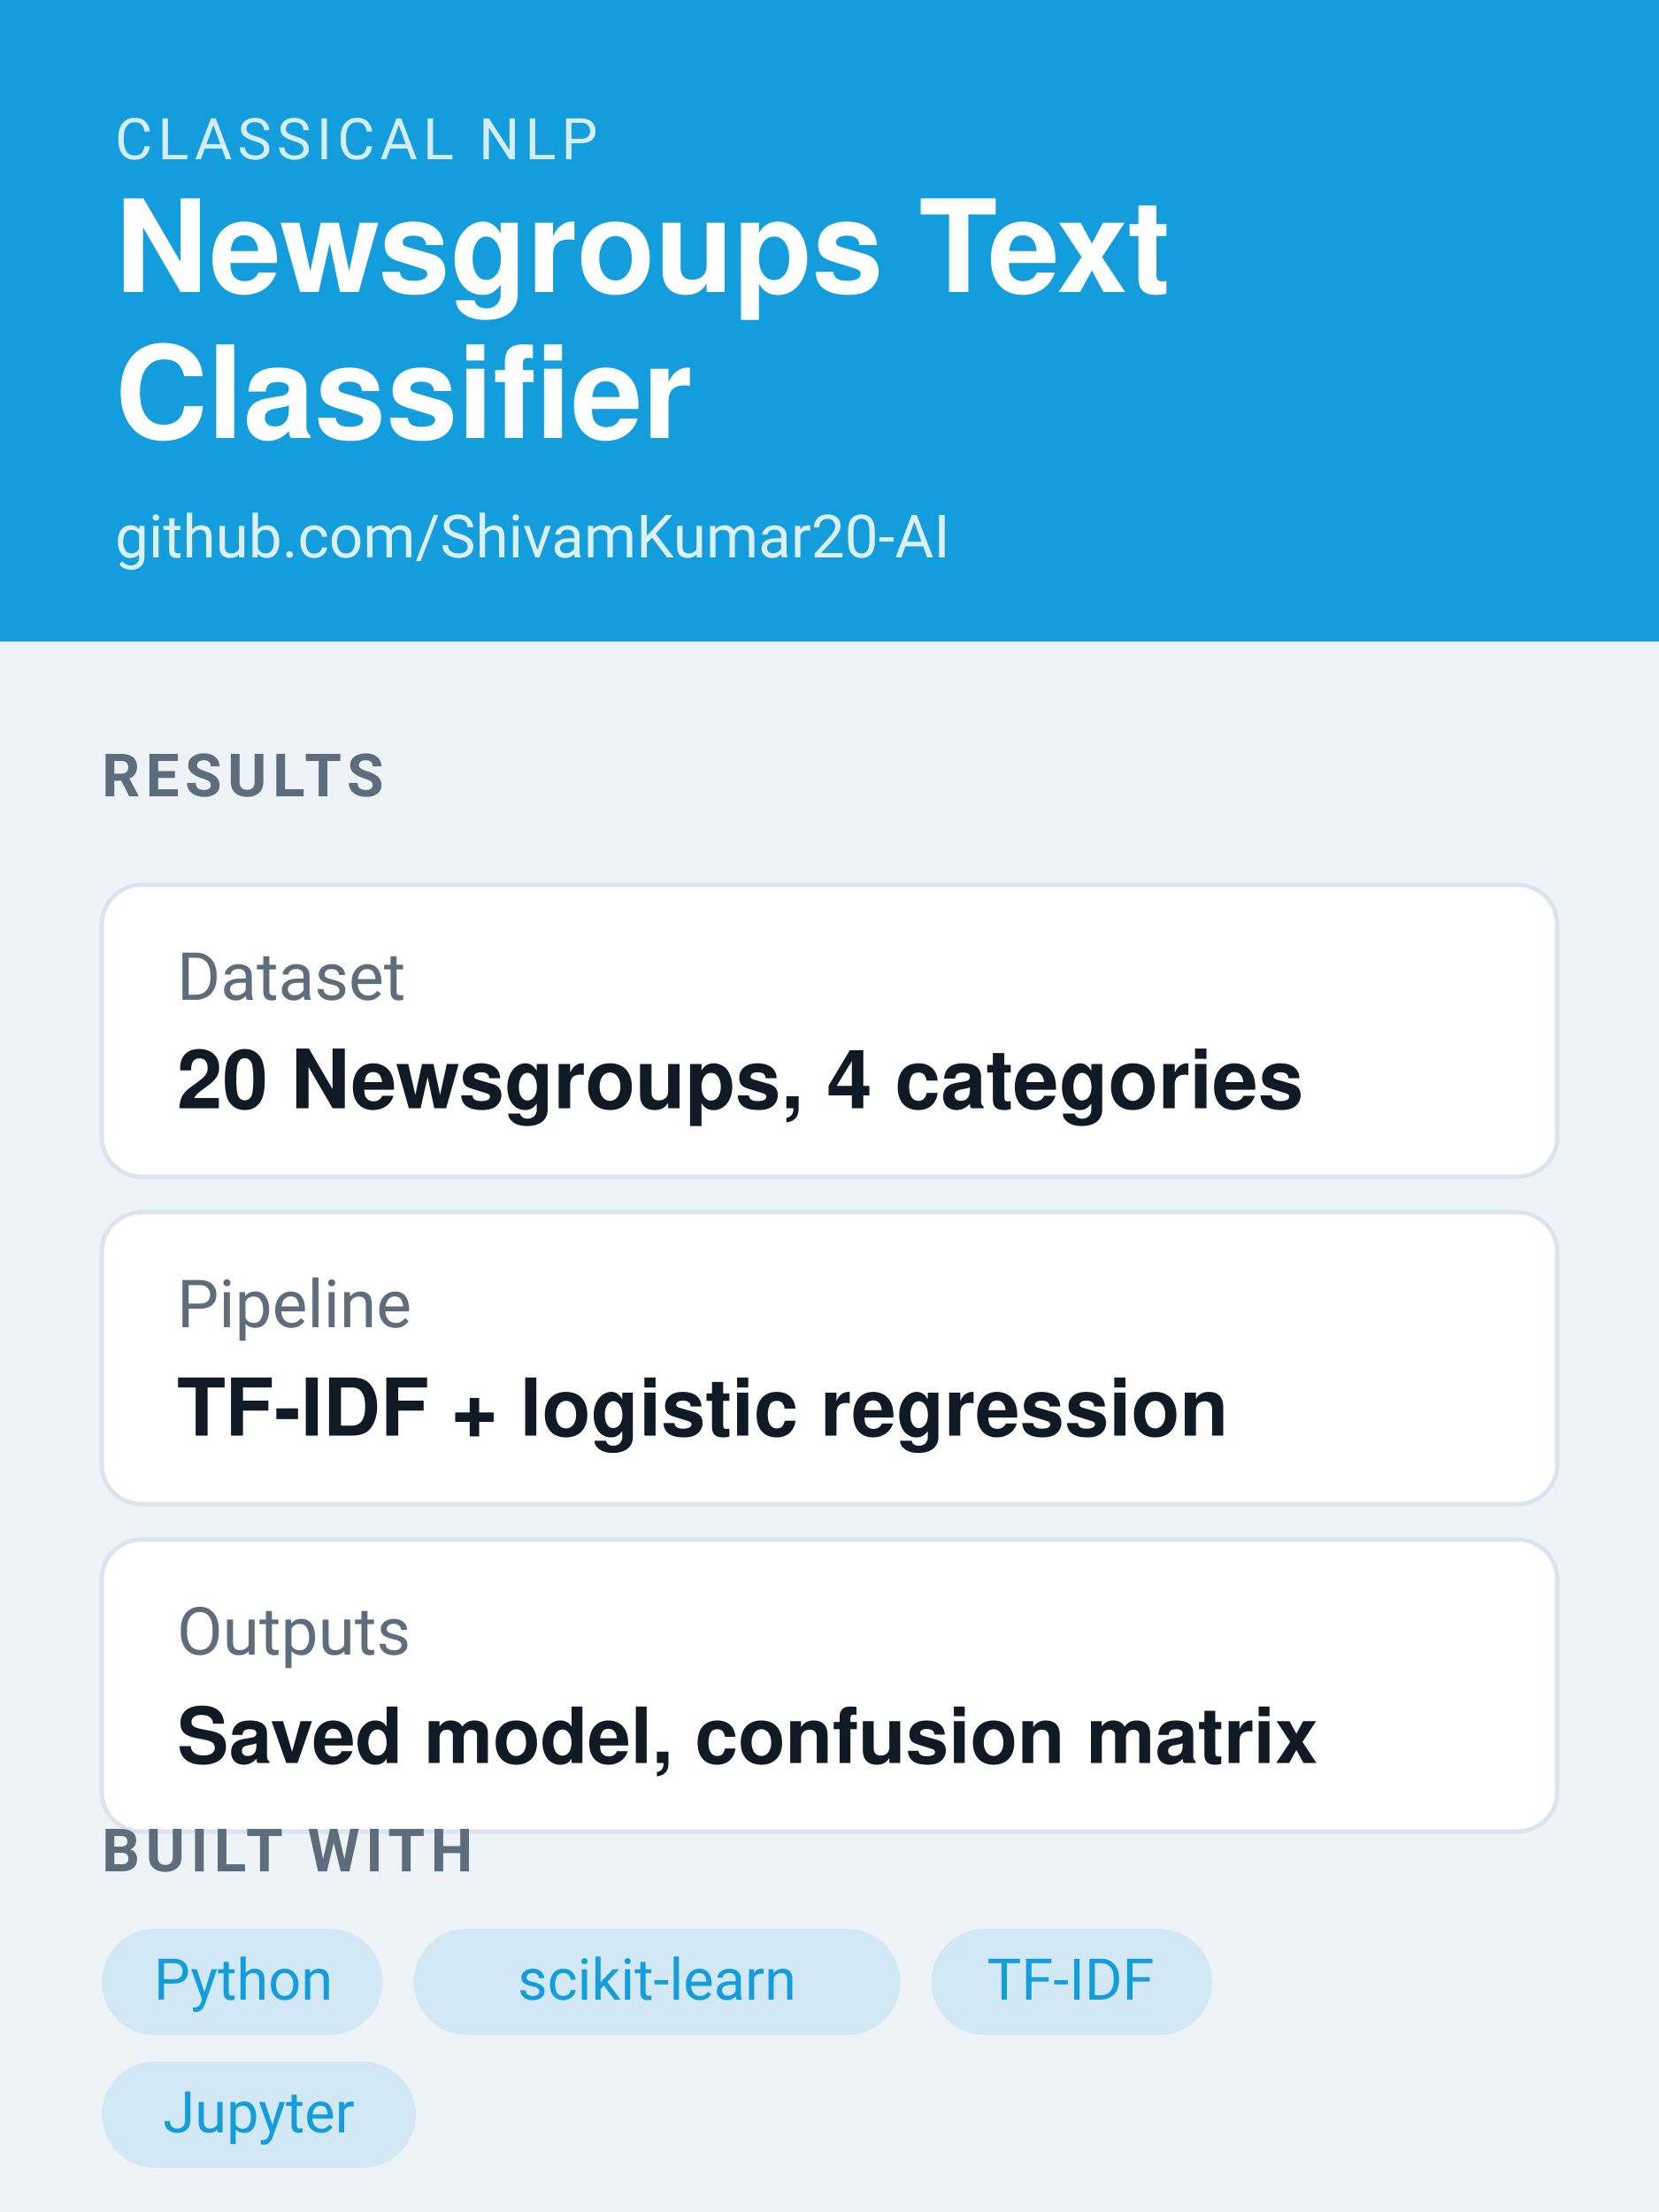
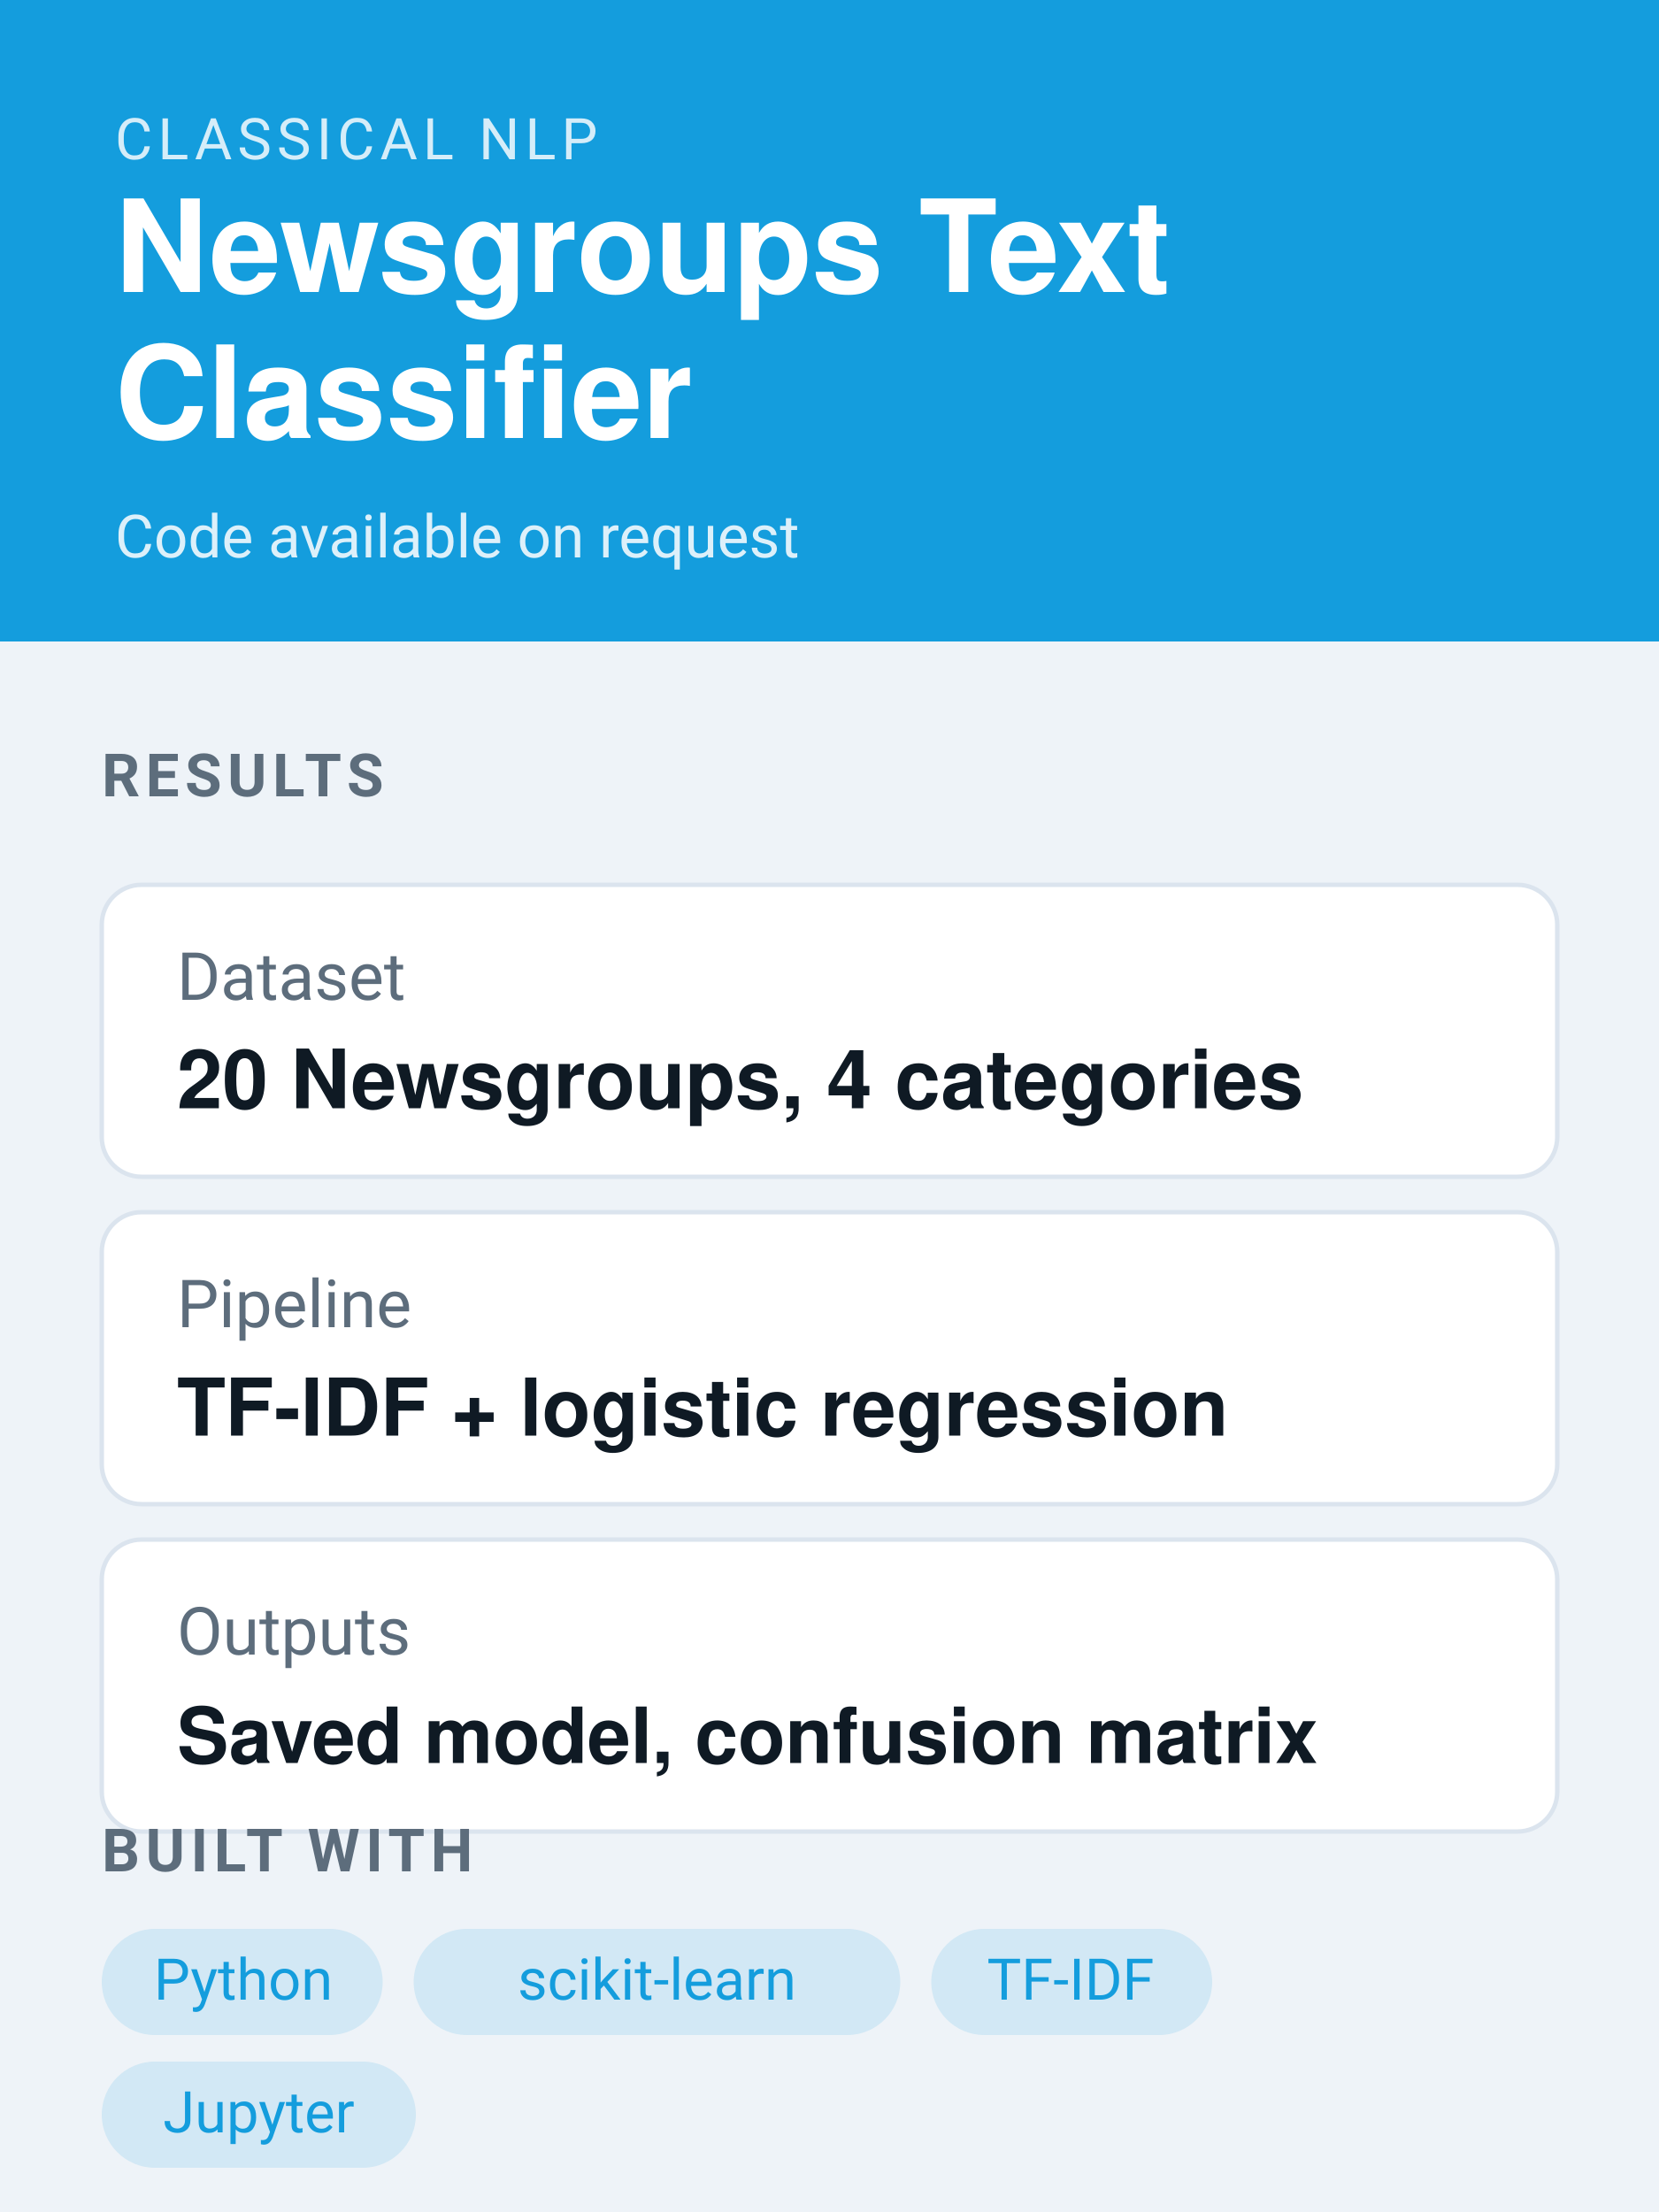
<svg xmlns="http://www.w3.org/2000/svg" viewBox="0 0 750 1000" width="750" height="1000" role="img" aria-label="Newsgroups Text Classifier project card">
  <rect width="750" height="1000" fill="#eef3f8" />
  <rect width="750" height="290" fill="#149ddd" />
  <text x="52" y="72" font-size="26" fill="#ffffff" opacity="0.82" letter-spacing="2.4" font-family="Roboto, Helvetica, Arial, sans-serif">CLASSICAL NLP</text>
  <text x="52" y="132" font-size="58" font-weight="700" fill="#ffffff" font-family="Raleway, Helvetica, Arial, sans-serif">Newsgroups Text</text>
  <text x="52" y="198" font-size="58" font-weight="700" fill="#ffffff" font-family="Raleway, Helvetica, Arial, sans-serif">Classifier</text>
-   <text x="52" y="252" font-size="27" fill="#ffffff" opacity="0.85" font-family="Roboto, Helvetica, Arial, sans-serif">github.com/ShivamKumar20-AI</text>
+   <text x="52" y="252" font-size="27" fill="#ffffff" opacity="0.85" font-family="Roboto, Helvetica, Arial, sans-serif">Code available on request</text>
  <text x="46" y="360" font-size="27" font-weight="700" fill="#5d6d7c" letter-spacing="2.6" font-family="Roboto, Helvetica, Arial, sans-serif">RESULTS</text>
  <rect x="46" y="400" width="658" height="132" rx="18" fill="#ffffff" stroke="#dbe4ee" stroke-width="2" />
  <text x="80" y="452" font-size="30" fill="#5d6d7c" font-family="Roboto, Helvetica, Arial, sans-serif">Dataset</text>
  <text x="80" y="501" font-size="37" font-weight="700" fill="#0f1a24" font-family="Raleway, Helvetica, Arial, sans-serif">20 Newsgroups, 4 categories</text>
  <rect x="46" y="548" width="658" height="132" rx="18" fill="#ffffff" stroke="#dbe4ee" stroke-width="2" />
  <text x="80" y="600" font-size="30" fill="#5d6d7c" font-family="Roboto, Helvetica, Arial, sans-serif">Pipeline</text>
  <text x="80" y="649" font-size="36" font-weight="700" fill="#0f1a24" font-family="Raleway, Helvetica, Arial, sans-serif">TF-IDF + logistic regression</text>
  <rect x="46" y="696" width="658" height="132" rx="18" fill="#ffffff" stroke="#dbe4ee" stroke-width="2" />
  <text x="80" y="748" font-size="30" fill="#5d6d7c" font-family="Roboto, Helvetica, Arial, sans-serif">Outputs</text>
  <text x="80" y="797" font-size="35" font-weight="700" fill="#0f1a24" font-family="Raleway, Helvetica, Arial, sans-serif">Saved model, confusion matrix</text>
  <text x="46" y="846" font-size="27" font-weight="700" fill="#5d6d7c" letter-spacing="2.6" font-family="Roboto, Helvetica, Arial, sans-serif">BUILT WITH</text>
  <rect x="46" y="872" width="127" height="48" rx="24" fill="#149ddd" opacity="0.13" />
  <text x="110" y="904" font-size="26" fill="#149ddd" text-anchor="middle" font-family="Roboto, Helvetica, Arial, sans-serif">Python</text>
  <rect x="187" y="872" width="220" height="48" rx="24" fill="#149ddd" opacity="0.13" />
  <text x="297" y="904" font-size="26" fill="#149ddd" text-anchor="middle" font-family="Roboto, Helvetica, Arial, sans-serif">scikit-learn</text>
  <rect x="421" y="872" width="127" height="48" rx="24" fill="#149ddd" opacity="0.13" />
  <text x="484" y="904" font-size="26" fill="#149ddd" text-anchor="middle" font-family="Roboto, Helvetica, Arial, sans-serif">TF-IDF</text>
  <rect x="46" y="932" width="142" height="48" rx="24" fill="#149ddd" opacity="0.13" />
  <text x="117" y="964" font-size="26" fill="#149ddd" text-anchor="middle" font-family="Roboto, Helvetica, Arial, sans-serif">Jupyter</text>
</svg>
